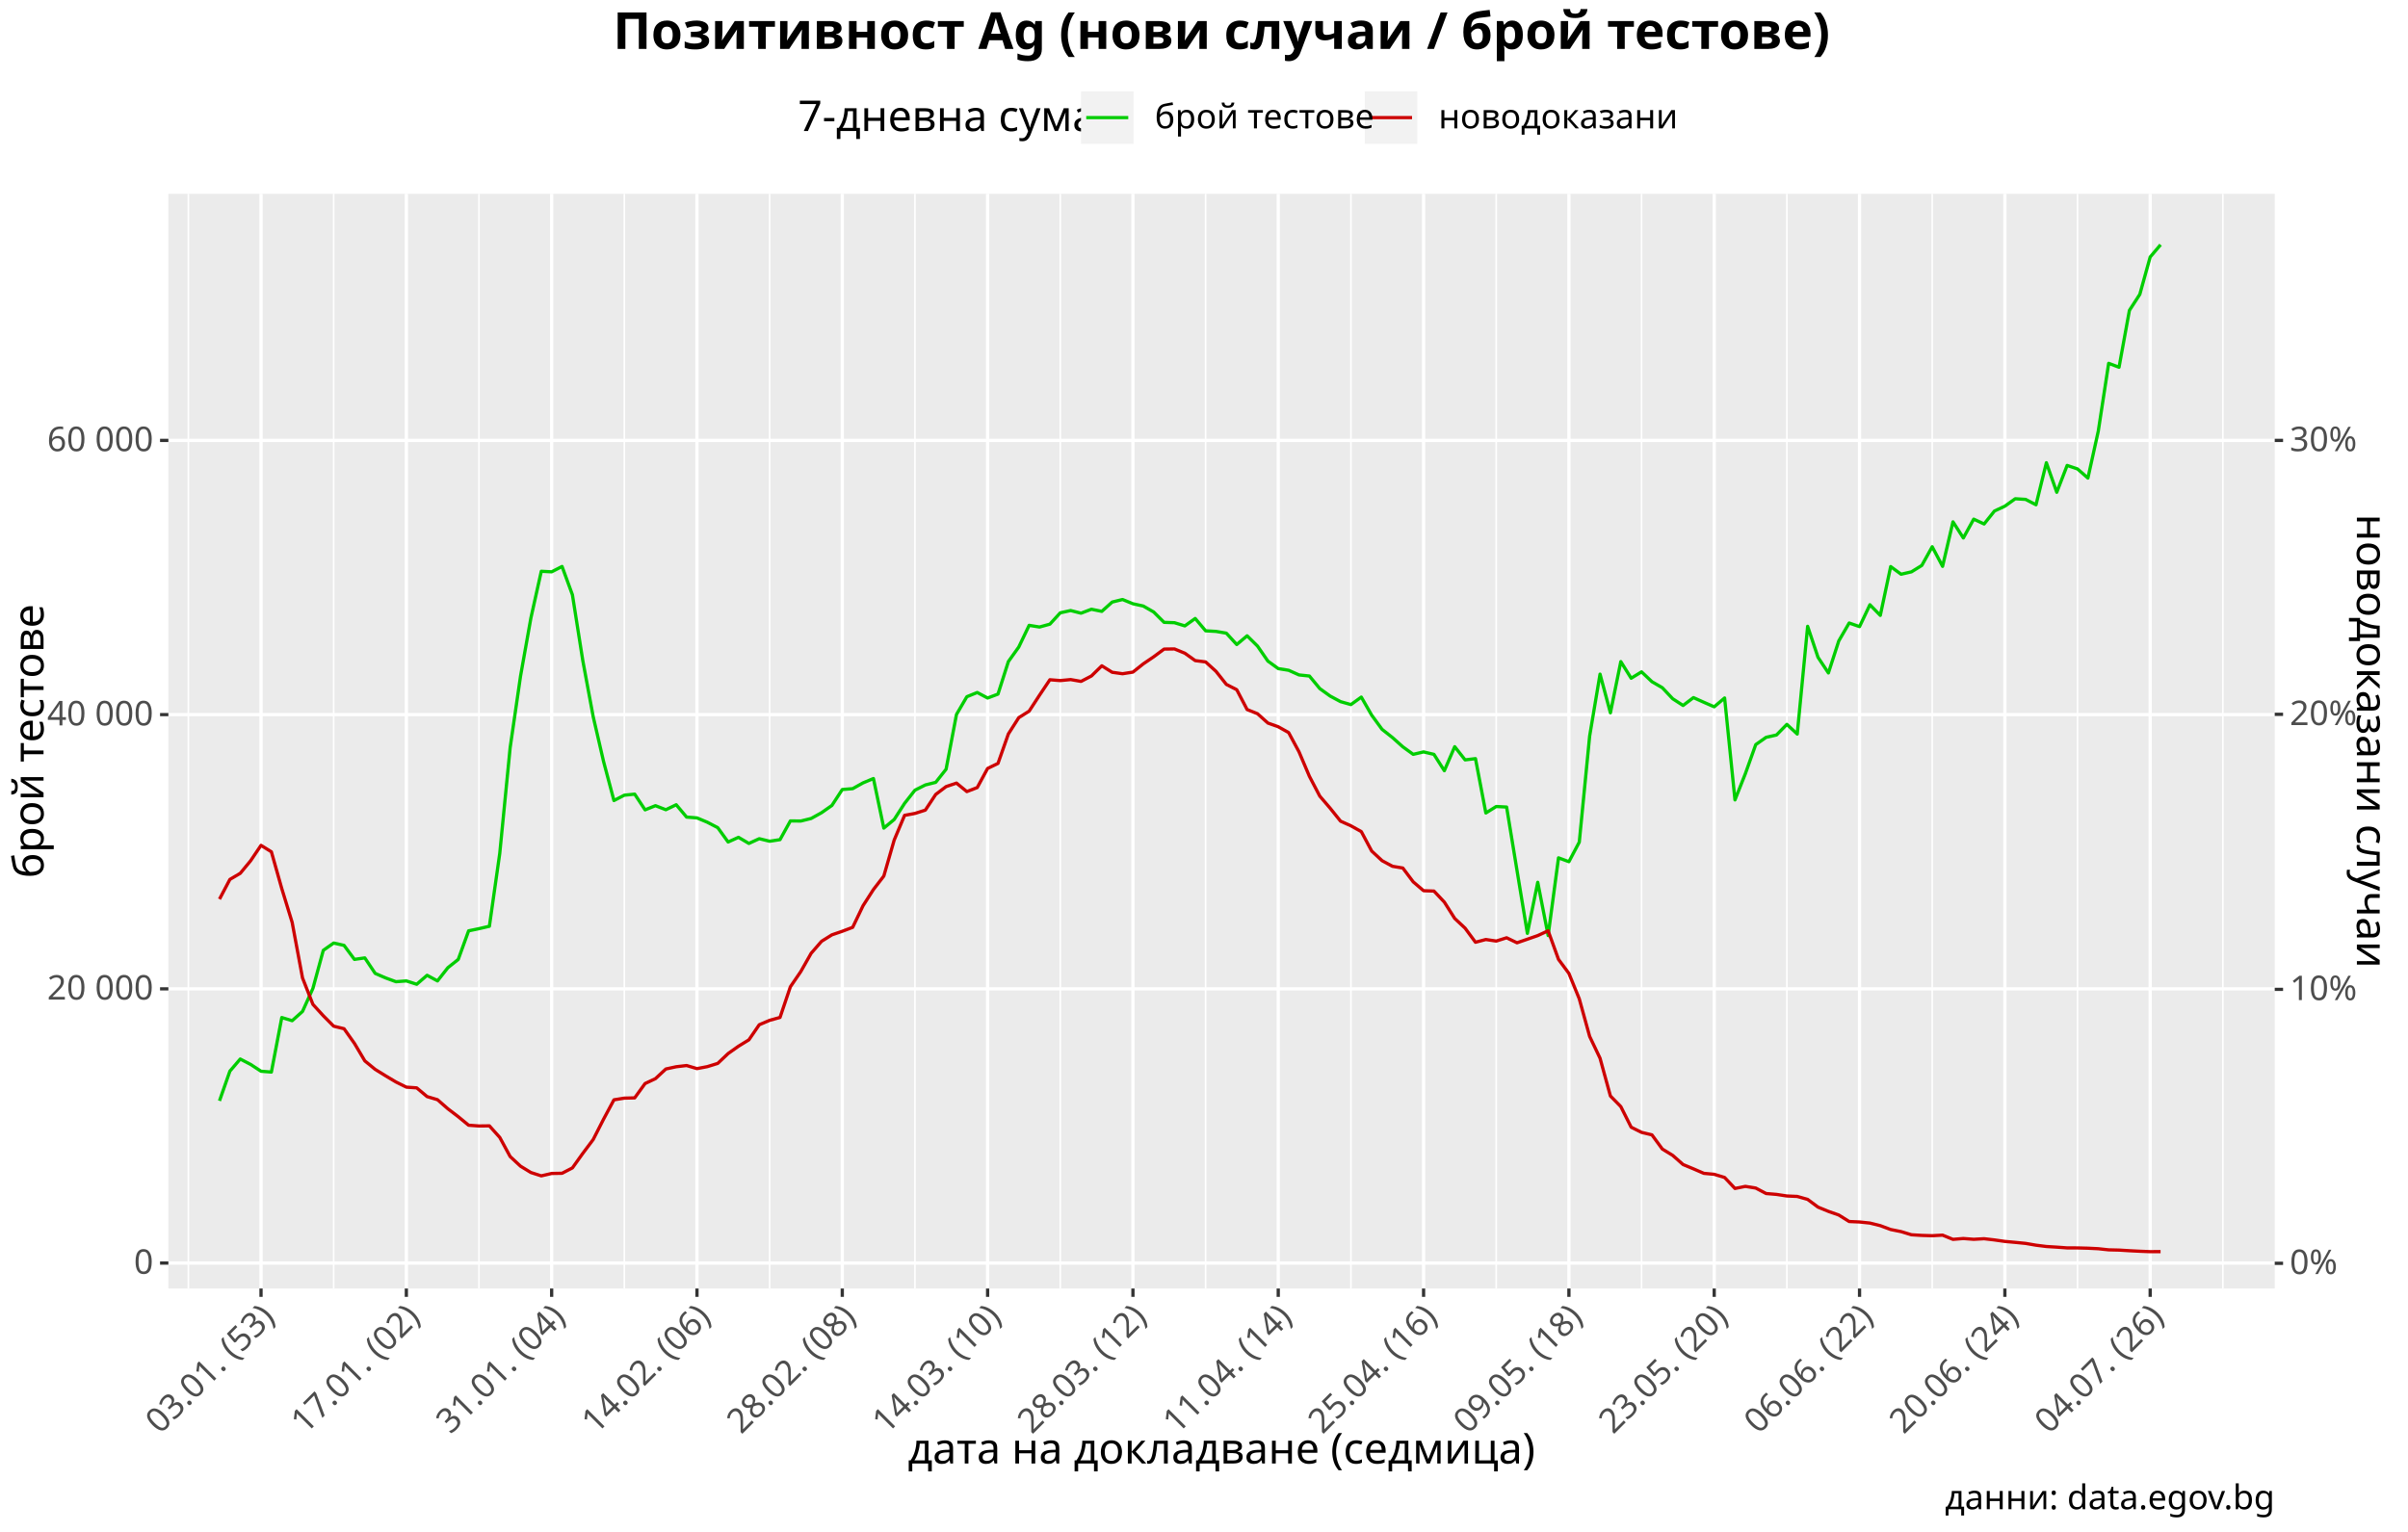
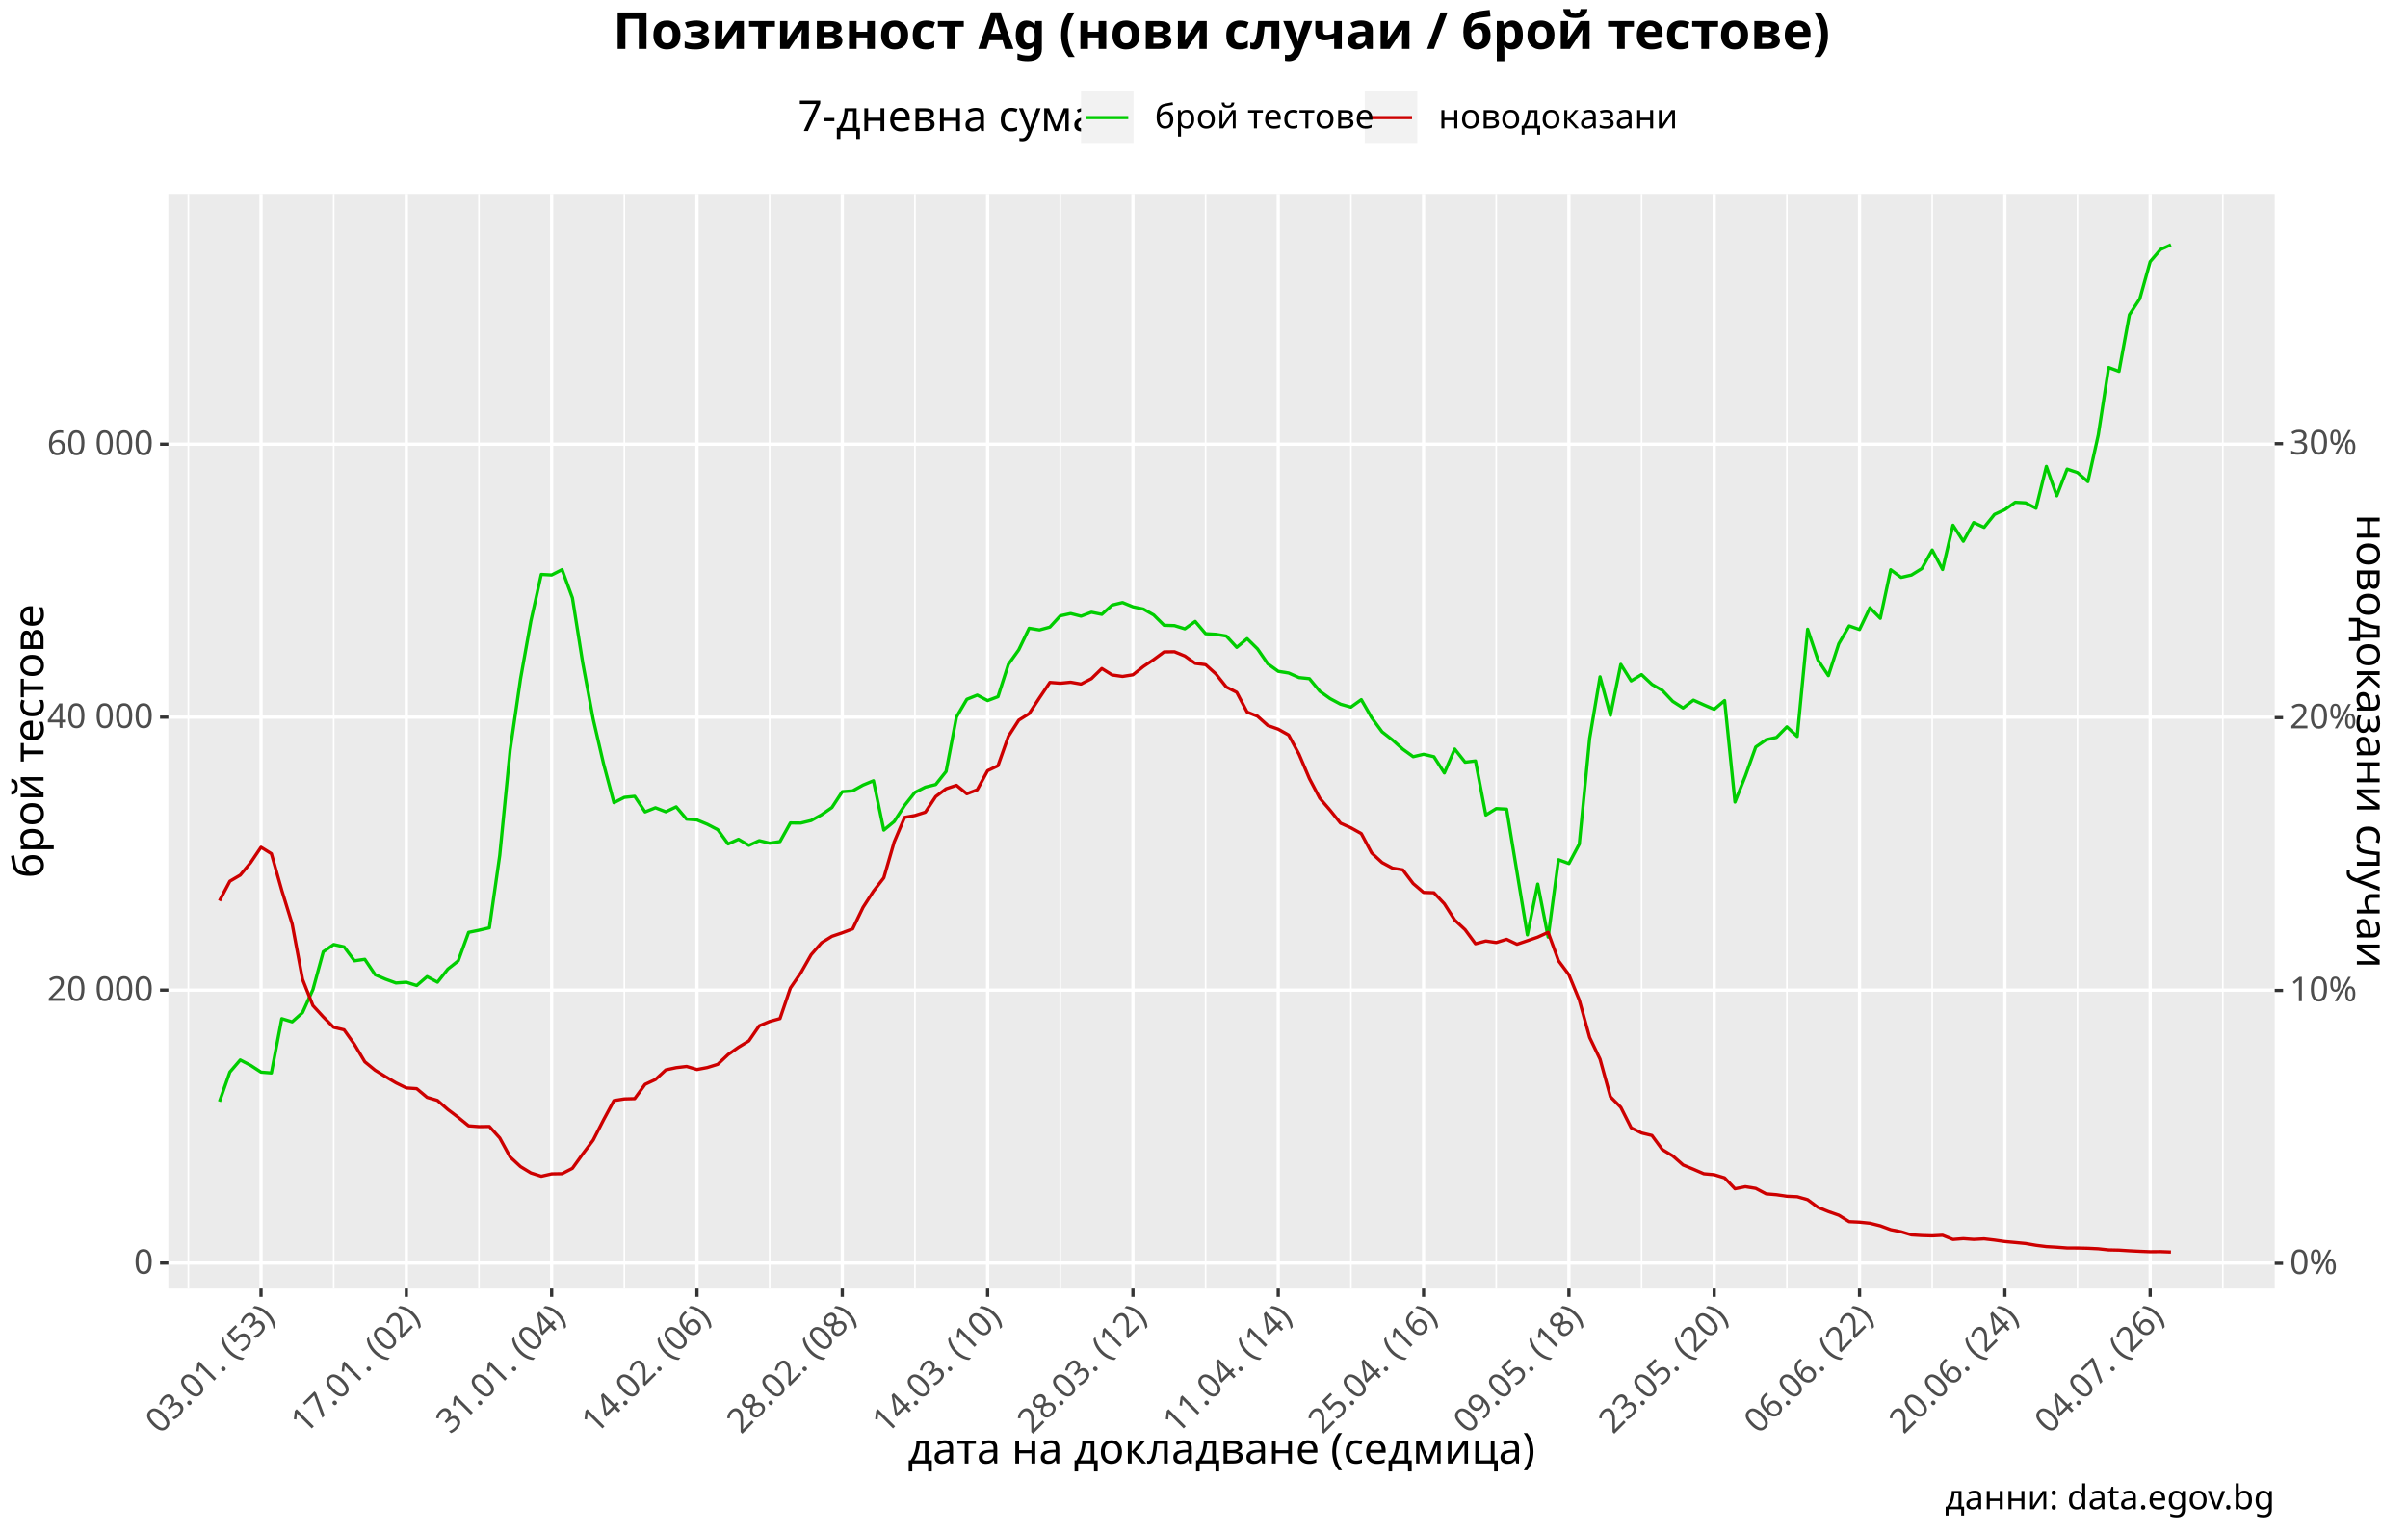
<svg xmlns="http://www.w3.org/2000/svg" class="svglite" viewBox="0 0 792.00 504.00">
  <defs>
    <style type="text/css">
    .svglite line, .svglite polyline, .svglite polygon, .svglite path, .svglite rect, .svglite circle {
      fill: none;
      stroke: #000000;
      stroke-linecap: round;
      stroke-linejoin: round;
      stroke-miterlimit: 10.00;
    }
  </style>
  </defs>
  <rect width="100%" height="100%" style="stroke: none; fill: #FFFFFF;" />
  <defs>
    <clipPath id="cpMC4wMHw3OTIuMDB8MC4wMHw1MDQuMDA=">
      <rect x="0.00" y="0.00" width="792.00" height="504.00" />
    </clipPath>
  </defs>
  <g clip-path="url(#cpMC4wMHw3OTIuMDB8MC4wMHw1MDQuMDA=)">
    <rect x="-0" y="-0" width="792.00" height="504.00" style="stroke-width: 1.07; stroke: #FFFFFF; fill: #FFFFFF;" />
  </g>
  <defs>
    <clipPath id="cpNTUuMzh8NzQ4LjE3fDYzLjc3fDQyMy45Mg==">
      <rect x="55.38" y="63.77" width="692.79" height="360.15" />
    </clipPath>
  </defs>
  <g clip-path="url(#cpNTUuMzh8NzQ4LjE3fDYzLjc3fDQyMy45Mg==)">
    <rect x="55.38" y="63.77" width="692.79" height="360.15" style="stroke-width: 1.07; stroke: none; fill: #EBEBEB;" />
    <polyline points="61.95,423.92 61.95,63.77 " style="stroke-width: 0.53; stroke: #FFFFFF; stroke-linecap: butt;" />
    <polyline points="109.75,423.92 109.75,63.77 " style="stroke-width: 0.53; stroke: #FFFFFF; stroke-linecap: butt;" />
    <polyline points="157.54,423.92 157.54,63.77 " style="stroke-width: 0.53; stroke: #FFFFFF; stroke-linecap: butt;" />
    <polyline points="205.34,423.92 205.34,63.77 " style="stroke-width: 0.53; stroke: #FFFFFF; stroke-linecap: butt;" />
    <polyline points="253.14,423.92 253.14,63.77 " style="stroke-width: 0.53; stroke: #FFFFFF; stroke-linecap: butt;" />
    <polyline points="300.93,423.92 300.93,63.77 " style="stroke-width: 0.53; stroke: #FFFFFF; stroke-linecap: butt;" />
    <polyline points="348.73,423.92 348.73,63.77 " style="stroke-width: 0.53; stroke: #FFFFFF; stroke-linecap: butt;" />
    <polyline points="396.53,423.92 396.53,63.77 " style="stroke-width: 0.53; stroke: #FFFFFF; stroke-linecap: butt;" />
    <polyline points="444.32,423.92 444.32,63.77 " style="stroke-width: 0.53; stroke: #FFFFFF; stroke-linecap: butt;" />
    <polyline points="492.12,423.92 492.12,63.77 " style="stroke-width: 0.53; stroke: #FFFFFF; stroke-linecap: butt;" />
    <polyline points="539.91,423.92 539.91,63.77 " style="stroke-width: 0.53; stroke: #FFFFFF; stroke-linecap: butt;" />
    <polyline points="587.71,423.92 587.71,63.77 " style="stroke-width: 0.53; stroke: #FFFFFF; stroke-linecap: butt;" />
    <polyline points="635.51,423.92 635.51,63.77 " style="stroke-width: 0.53; stroke: #FFFFFF; stroke-linecap: butt;" />
    <polyline points="683.30,423.92 683.30,63.77 " style="stroke-width: 0.53; stroke: #FFFFFF; stroke-linecap: butt;" />
    <polyline points="731.10,423.92 731.10,63.77 " style="stroke-width: 0.53; stroke: #FFFFFF; stroke-linecap: butt;" />
    <polyline points="55.38,415.54 748.17,415.54 " style="stroke-width: 1.07; stroke: #FFFFFF; stroke-linecap: butt;" />
-     <polyline points="55.38,325.33 748.17,325.33 " style="stroke-width: 1.07; stroke: #FFFFFF; stroke-linecap: butt;" />
-     <polyline points="55.38,235.11 748.17,235.11 " style="stroke-width: 1.07; stroke: #FFFFFF; stroke-linecap: butt;" />
-     <polyline points="55.38,144.90 748.17,144.90 " style="stroke-width: 1.07; stroke: #FFFFFF; stroke-linecap: butt;" />
+     <polyline points="55.38,325.74 748.17,325.74 " style="stroke-width: 1.07; stroke: #FFFFFF; stroke-linecap: butt;" />
+     <polyline points="55.38,235.94 748.17,235.94 " style="stroke-width: 1.07; stroke: #FFFFFF; stroke-linecap: butt;" />
+     <polyline points="55.38,146.14 748.17,146.14 " style="stroke-width: 1.07; stroke: #FFFFFF; stroke-linecap: butt;" />
    <polyline points="85.85,423.92 85.85,63.77 " style="stroke-width: 1.07; stroke: #FFFFFF; stroke-linecap: butt;" />
    <polyline points="133.65,423.92 133.65,63.77 " style="stroke-width: 1.07; stroke: #FFFFFF; stroke-linecap: butt;" />
    <polyline points="181.44,423.92 181.44,63.77 " style="stroke-width: 1.07; stroke: #FFFFFF; stroke-linecap: butt;" />
    <polyline points="229.24,423.92 229.24,63.77 " style="stroke-width: 1.07; stroke: #FFFFFF; stroke-linecap: butt;" />
    <polyline points="277.03,423.92 277.03,63.77 " style="stroke-width: 1.07; stroke: #FFFFFF; stroke-linecap: butt;" />
    <polyline points="324.83,423.92 324.83,63.77 " style="stroke-width: 1.07; stroke: #FFFFFF; stroke-linecap: butt;" />
    <polyline points="372.63,423.92 372.63,63.77 " style="stroke-width: 1.07; stroke: #FFFFFF; stroke-linecap: butt;" />
    <polyline points="420.42,423.92 420.42,63.77 " style="stroke-width: 1.07; stroke: #FFFFFF; stroke-linecap: butt;" />
    <polyline points="468.22,423.92 468.22,63.77 " style="stroke-width: 1.07; stroke: #FFFFFF; stroke-linecap: butt;" />
    <polyline points="516.02,423.92 516.02,63.77 " style="stroke-width: 1.07; stroke: #FFFFFF; stroke-linecap: butt;" />
    <polyline points="563.81,423.92 563.81,63.77 " style="stroke-width: 1.07; stroke: #FFFFFF; stroke-linecap: butt;" />
    <polyline points="611.61,423.92 611.61,63.77 " style="stroke-width: 1.07; stroke: #FFFFFF; stroke-linecap: butt;" />
    <polyline points="659.41,423.92 659.41,63.77 " style="stroke-width: 1.07; stroke: #FFFFFF; stroke-linecap: butt;" />
    <polyline points="707.20,423.92 707.20,63.77 " style="stroke-width: 1.07; stroke: #FFFFFF; stroke-linecap: butt;" />
-     <polyline points="72.19,362.18 75.61,352.41 79.02,348.42 82.43,350.20 85.85,352.44 89.26,352.71 92.68,334.77 96.09,335.81 99.50,332.76 102.92,325.17 106.33,312.66 109.75,310.26 113.16,311.03 116.58,315.64 119.99,315.15 123.40,320.25 126.82,321.73 130.23,322.98 133.65,322.72 137.06,323.82 140.47,320.87 143.89,322.72 147.30,318.38 150.72,315.65 154.13,306.24 157.54,305.53 160.96,304.74 164.37,280.78 167.79,245.98 171.20,222.47 174.61,203.34 178.03,187.95 181.44,188.13 184.86,186.37 188.27,195.69 191.68,217.31 195.10,235.77 198.51,250.52 201.93,263.38 205.34,261.62 208.75,261.27 212.17,266.44 215.58,265.07 219.00,266.40 222.41,264.76 225.82,268.82 229.24,269.09 232.65,270.52 236.07,272.30 239.48,277.02 242.89,275.48 246.31,277.49 249.72,275.93 253.14,276.77 256.55,276.24 259.96,270.08 263.38,270.12 266.79,269.28 270.21,267.38 273.62,264.99 277.03,259.75 280.45,259.47 283.86,257.57 287.28,256.14 290.69,272.45 294.10,269.62 297.52,264.31 300.93,259.97 304.35,258.25 307.76,257.39 311.17,253.08 314.59,235.06 318.00,229.22 321.42,227.83 324.83,229.65 328.24,228.36 331.66,217.65 335.07,212.88 338.49,205.74 341.90,206.29 345.31,205.35 348.73,201.62 352.14,200.87 355.56,201.74 358.97,200.44 362.39,201.14 365.80,198.08 369.21,197.24 372.63,198.64 376.04,199.39 379.46,201.35 382.87,204.75 386.28,204.87 389.70,205.92 393.11,203.48 396.53,207.54 399.94,207.73 403.35,208.31 406.77,212.05 410.18,209.18 413.60,212.56 417.01,217.50 420.42,219.97 423.84,220.52 427.25,222.05 430.67,222.41 434.08,226.54 437.49,229.00 440.91,230.84 444.32,231.81 447.74,229.34 451.15,235.29 454.56,239.95 457.98,242.65 461.39,245.70 464.81,248.18 468.22,247.38 471.63,248.19 475.05,253.56 478.46,245.66 481.88,250.00 485.29,249.59 488.70,267.47 492.12,265.34 495.53,265.52 498.95,286.39 502.36,307.07 505.77,290.28 509.19,307.80 512.60,282.23 516.02,283.50 519.43,277.06 522.84,242.16 526.26,221.79 529.67,234.52 533.09,217.67 536.50,223.14 539.91,221.04 543.33,224.28 546.74,226.26 550.16,229.89 553.57,232.10 556.98,229.51 560.40,231.05 563.81,232.54 567.23,229.63 570.64,263.17 574.05,254.55 577.47,244.98 580.88,242.58 584.30,241.81 587.71,238.32 591.12,241.50 594.54,206.06 597.95,216.26 601.37,221.40 604.78,210.86 608.20,204.97 611.61,206.16 615.02,198.96 618.44,202.46 621.85,186.40 625.27,188.92 628.68,188.14 632.09,186.03 635.51,179.88 638.92,186.33 642.34,171.69 645.75,176.99 649.16,170.80 652.58,172.39 655.99,168.12 659.41,166.53 662.82,164.09 666.23,164.30 669.65,166.07 673.06,152.24 676.48,161.96 679.89,153.13 683.30,154.28 686.72,157.28 690.13,141.85 693.55,119.54 696.96,120.82 700.37,102.12 703.79,96.84 707.20,84.56 710.62,80.52 " style="stroke-width: 1.07; stroke: #00CD00; stroke-linecap: butt;" />
-     <polyline points="72.19,295.82 75.61,289.33 79.02,287.32 82.43,283.19 85.85,278.12 89.26,280.24 92.68,292.36 96.09,303.46 99.50,321.75 102.92,330.44 106.33,334.18 109.75,337.62 113.16,338.45 116.58,343.28 119.99,349.03 123.40,351.83 126.82,353.94 130.23,355.97 133.65,357.67 137.06,357.91 140.47,360.78 143.89,361.80 147.30,364.78 150.72,367.39 154.13,370.20 157.54,370.45 160.96,370.41 164.37,374.20 167.79,380.50 171.20,383.67 174.61,385.76 178.03,386.86 181.44,386.07 184.86,386.01 188.27,384.24 191.68,379.47 195.10,374.91 198.51,368.22 201.93,361.84 205.34,361.29 208.75,361.20 212.17,356.48 215.58,354.88 219.00,351.70 222.41,350.96 225.82,350.56 229.24,351.58 232.65,350.92 236.07,349.86 239.48,346.62 242.89,344.21 246.31,342.11 249.72,337.14 253.14,335.69 256.55,334.74 259.96,324.65 263.38,319.65 266.79,313.63 270.21,309.69 273.62,307.56 277.03,306.39 280.45,305.09 283.86,297.98 287.28,292.65 290.69,288.22 294.10,276.39 297.52,268.25 300.93,267.62 304.35,266.53 307.76,261.37 311.17,258.79 314.59,257.64 318.00,260.43 321.42,259.11 324.83,252.81 328.24,251.17 331.66,241.46 335.07,236.12 338.49,233.96 341.90,228.72 345.31,223.64 348.73,223.91 352.14,223.58 355.56,224.18 358.97,222.40 362.39,219.05 365.80,221.18 369.21,221.66 372.63,221.12 376.04,218.40 379.46,216.08 382.87,213.55 386.28,213.50 389.70,214.91 393.11,217.34 396.53,217.77 399.94,220.86 403.35,225.17 406.77,226.91 410.18,233.44 413.60,234.81 417.01,237.88 420.42,239.10 423.84,241.02 427.25,247.36 430.67,255.41 434.08,261.92 437.49,265.90 440.91,270.16 444.32,271.69 447.74,273.60 451.15,279.99 454.56,283.16 457.98,285.01 461.39,285.58 464.81,290.13 468.22,293.05 471.63,293.16 475.05,296.79 478.46,302.17 481.88,305.37 485.29,310.00 488.70,309.10 492.12,309.61 495.53,308.53 498.95,310.18 502.36,309.00 505.77,307.81 509.19,306.23 512.60,315.64 516.02,320.25 519.43,328.62 522.84,340.98 526.26,348.16 529.67,360.58 533.09,364.07 536.50,370.85 539.91,372.55 543.33,373.37 546.74,378.03 550.16,380.12 553.57,383.13 556.98,384.55 560.40,386.03 563.81,386.35 567.23,387.39 570.64,391.00 574.05,390.32 577.47,390.87 580.88,392.67 584.30,392.96 587.71,393.48 591.12,393.63 594.54,394.60 597.95,397.14 601.37,398.54 604.78,399.74 608.20,401.88 611.61,402.03 615.02,402.39 618.44,403.24 621.85,404.51 625.27,405.20 628.68,406.24 632.09,406.45 635.51,406.55 638.92,406.36 642.34,407.75 645.75,407.47 649.16,407.73 652.58,407.54 655.99,407.94 659.41,408.43 662.82,408.74 666.23,409.08 669.65,409.67 673.06,410.10 676.48,410.31 679.89,410.56 683.30,410.57 686.72,410.66 690.13,410.83 693.55,411.20 696.96,411.28 700.37,411.49 703.79,411.66 707.20,411.80 710.62,411.78 " style="stroke-width: 1.07; stroke: #CD0000; stroke-linecap: butt;" />
+     <polyline points="72.19,362.42 75.61,352.70 79.02,348.73 82.43,350.50 85.85,352.73 89.26,353.00 92.68,335.14 96.09,336.18 99.50,333.14 102.92,325.58 106.33,313.13 109.75,310.74 113.16,311.51 116.58,316.10 119.99,315.61 123.40,320.69 126.82,322.16 130.23,323.40 133.65,323.15 137.06,324.24 140.47,321.30 143.89,323.14 147.30,318.82 150.72,316.11 154.13,306.74 157.54,306.04 160.96,305.25 164.37,281.39 167.79,246.76 171.20,223.36 174.61,204.31 178.03,188.99 181.44,189.17 184.86,187.42 188.27,196.70 191.68,218.21 195.10,236.59 198.51,251.27 201.93,264.08 205.34,262.33 208.75,261.98 212.17,267.12 215.58,265.76 219.00,267.08 222.41,265.45 225.82,269.49 229.24,269.76 232.65,271.18 236.07,272.96 239.48,277.66 242.89,276.13 246.31,278.12 249.72,276.57 253.14,277.41 256.55,276.88 259.96,270.75 263.38,270.78 266.79,269.95 270.21,268.06 273.62,265.68 277.03,260.46 280.45,260.19 283.86,258.29 287.28,256.87 290.69,273.10 294.10,270.28 297.52,265.00 300.93,260.69 304.35,258.97 307.76,258.11 311.17,253.82 314.59,235.89 318.00,230.07 321.42,228.69 324.83,230.50 328.24,229.21 331.66,218.56 335.07,213.80 338.49,206.70 341.90,207.25 345.31,206.32 348.73,202.60 352.14,201.85 355.56,202.72 358.97,201.43 362.39,202.12 365.80,199.07 369.21,198.24 372.63,199.64 376.04,200.38 379.46,202.33 382.87,205.72 386.28,205.83 389.70,206.89 393.11,204.45 396.53,208.49 399.94,208.69 403.35,209.26 406.77,212.98 410.18,210.12 413.60,213.49 417.01,218.41 420.42,220.87 423.84,221.42 427.25,222.93 430.67,223.29 434.08,227.41 437.49,229.85 440.91,231.68 444.32,232.65 447.74,230.19 451.15,236.12 454.56,240.76 457.98,243.44 461.39,246.48 464.81,248.95 468.22,248.15 471.63,248.96 475.05,254.30 478.46,246.43 481.88,250.76 485.29,250.35 488.70,268.15 492.12,266.03 495.53,266.21 498.95,286.98 502.36,307.57 505.77,290.86 509.19,308.30 512.60,282.84 516.02,284.11 519.43,277.69 522.84,242.95 526.26,222.68 529.67,235.35 533.09,218.58 536.50,224.02 539.91,221.94 543.33,225.16 546.74,227.13 550.16,230.75 553.57,232.94 556.98,230.36 560.40,231.90 563.81,233.38 567.23,230.49 570.64,263.87 574.05,255.29 577.47,245.76 580.88,243.37 584.30,242.61 587.71,239.13 591.12,242.29 594.54,207.02 597.95,217.18 601.37,222.29 604.78,211.80 608.20,205.93 611.61,207.12 615.02,199.95 618.44,203.43 621.85,187.45 625.27,189.96 628.68,189.19 632.09,187.08 635.51,180.96 638.92,187.38 642.34,172.81 645.75,178.08 649.16,171.92 652.58,173.51 655.99,169.25 659.41,167.67 662.82,165.25 666.23,165.45 669.65,167.22 673.06,153.45 676.48,163.13 679.89,154.33 683.30,155.48 686.72,158.46 690.13,143.11 693.55,120.90 696.96,122.17 700.37,103.56 703.79,98.30 707.20,86.07 710.62,82.06 714.03,80.52 " style="stroke-width: 1.07; stroke: #00CD00; stroke-linecap: butt;" />
+     <polyline points="72.19,296.36 75.61,289.91 79.02,287.91 82.43,283.80 85.85,278.74 89.26,280.86 92.68,292.92 96.09,303.97 99.50,322.18 102.92,330.83 106.33,334.56 109.75,337.98 113.16,338.80 116.58,343.61 119.99,349.33 123.40,352.12 126.82,354.23 130.23,356.25 133.65,357.94 137.06,358.17 140.47,361.03 143.89,362.04 147.30,365.02 150.72,367.61 154.13,370.40 157.54,370.66 160.96,370.61 164.37,374.39 167.79,380.66 171.20,383.82 174.61,385.90 178.03,386.99 181.44,386.21 184.86,386.15 188.27,384.39 191.68,379.64 195.10,375.10 198.51,368.44 201.93,362.09 205.34,361.54 208.75,361.45 212.17,356.75 215.58,355.16 219.00,351.99 222.41,351.26 225.82,350.86 229.24,351.87 232.65,351.22 236.07,350.16 239.48,346.94 242.89,344.54 246.31,342.45 249.72,337.49 253.14,336.06 256.55,335.11 259.96,325.07 263.38,320.09 266.79,314.10 270.21,310.17 273.62,308.05 277.03,306.89 280.45,305.60 283.86,298.52 287.28,293.21 290.69,288.81 294.10,277.03 297.52,268.92 300.93,268.30 304.35,267.21 307.76,262.07 311.17,259.51 314.59,258.37 318.00,261.15 321.42,259.83 324.83,253.55 328.24,251.92 331.66,242.25 335.07,236.94 338.49,234.79 341.90,229.57 345.31,224.52 348.73,224.79 352.14,224.46 355.56,225.06 358.97,223.29 362.39,219.95 365.80,222.07 369.21,222.55 372.63,222.01 376.04,219.30 379.46,217.00 382.87,214.48 386.28,214.43 389.70,215.83 393.11,218.25 396.53,218.68 399.94,221.75 403.35,226.04 406.77,227.78 410.18,234.27 413.60,235.64 417.01,238.70 420.42,239.90 423.84,241.82 427.25,248.13 430.67,256.15 434.08,262.62 437.49,266.58 440.91,270.82 444.32,272.35 447.74,274.25 451.15,280.62 454.56,283.77 457.98,285.61 461.39,286.18 464.81,290.70 468.22,293.61 471.63,293.72 475.05,297.34 478.46,302.69 481.88,305.87 485.29,310.49 488.70,309.59 492.12,310.09 495.53,309.03 498.95,310.66 502.36,309.49 505.77,308.31 509.19,306.74 512.60,316.09 516.02,320.69 519.43,329.02 522.84,341.32 526.26,348.47 529.67,360.83 533.09,364.30 536.50,371.06 539.91,372.74 543.33,373.57 546.74,378.20 550.16,380.28 553.57,383.28 556.98,384.69 560.40,386.17 563.81,386.48 567.23,387.52 570.64,391.11 574.05,390.43 577.47,390.98 580.88,392.78 584.30,393.07 587.71,393.58 591.12,393.73 594.54,394.70 597.95,397.23 601.37,398.62 604.78,399.81 608.20,401.94 611.61,402.10 615.02,402.45 618.44,403.30 621.85,404.56 625.27,405.25 628.68,406.28 632.09,406.49 635.51,406.59 638.92,406.41 642.34,407.78 645.75,407.51 649.16,407.76 652.58,407.58 655.99,407.98 659.41,408.47 662.82,408.78 666.23,409.11 669.65,409.70 673.06,410.13 676.48,410.33 679.89,410.59 683.30,410.60 686.72,410.68 690.13,410.85 693.55,411.22 696.96,411.29 700.37,411.51 703.79,411.68 707.20,411.82 710.62,411.79 714.03,411.92 " style="stroke-width: 1.07; stroke: #CD0000; stroke-linecap: butt;" />
  </g>
  <g clip-path="url(#cpMC4wMHw3OTIuMDB8MC4wMHw1MDQuMDA=)">
    <text x="50.45" y="419.08" text-anchor="end" style="font-size: 11.20px; fill: #4D4D4D; font-family: Calibri;" textLength="5.67px" lengthAdjust="spacingAndGlyphs">0</text>
-     <text x="50.45" y="328.86" text-anchor="end" style="font-size: 11.20px; fill: #4D4D4D; font-family: Calibri;" textLength="30.90px" lengthAdjust="spacingAndGlyphs">20 000</text>
-     <text x="50.45" y="238.65" text-anchor="end" style="font-size: 11.20px; fill: #4D4D4D; font-family: Calibri;" textLength="30.90px" lengthAdjust="spacingAndGlyphs">40 000</text>
-     <text x="50.45" y="148.43" text-anchor="end" style="font-size: 11.20px; fill: #4D4D4D; font-family: Calibri;" textLength="30.90px" lengthAdjust="spacingAndGlyphs">60 000</text>
+     <text x="50.45" y="329.28" text-anchor="end" style="font-size: 11.20px; fill: #4D4D4D; font-family: Calibri;" textLength="30.90px" lengthAdjust="spacingAndGlyphs">20 000</text>
+     <text x="50.45" y="239.48" text-anchor="end" style="font-size: 11.20px; fill: #4D4D4D; font-family: Calibri;" textLength="30.90px" lengthAdjust="spacingAndGlyphs">40 000</text>
+     <text x="50.45" y="149.68" text-anchor="end" style="font-size: 11.20px; fill: #4D4D4D; font-family: Calibri;" textLength="30.90px" lengthAdjust="spacingAndGlyphs">60 000</text>
    <polyline points="52.64,415.54 55.38,415.54 " style="stroke-width: 1.07; stroke: #333333; stroke-linecap: butt;" />
-     <polyline points="52.64,325.33 55.38,325.33 " style="stroke-width: 1.07; stroke: #333333; stroke-linecap: butt;" />
-     <polyline points="52.64,235.11 55.38,235.11 " style="stroke-width: 1.07; stroke: #333333; stroke-linecap: butt;" />
-     <polyline points="52.64,144.90 55.38,144.90 " style="stroke-width: 1.07; stroke: #333333; stroke-linecap: butt;" />
+     <polyline points="52.64,325.74 55.38,325.74 " style="stroke-width: 1.07; stroke: #333333; stroke-linecap: butt;" />
+     <polyline points="52.64,235.94 55.38,235.94 " style="stroke-width: 1.07; stroke: #333333; stroke-linecap: butt;" />
+     <polyline points="52.64,146.14 55.38,146.14 " style="stroke-width: 1.07; stroke: #333333; stroke-linecap: butt;" />
    <polyline points="748.17,415.63 750.91,415.63 " style="stroke-width: 1.07; stroke: #333333; stroke-linecap: butt;" />
-     <polyline points="748.17,325.50 750.91,325.50 " style="stroke-width: 1.07; stroke: #333333; stroke-linecap: butt;" />
-     <polyline points="748.17,235.01 750.91,235.01 " style="stroke-width: 1.07; stroke: #333333; stroke-linecap: butt;" />
-     <polyline points="748.17,144.89 750.91,144.89 " style="stroke-width: 1.07; stroke: #333333; stroke-linecap: butt;" />
+     <polyline points="748.17,325.86 750.91,325.86 " style="stroke-width: 1.07; stroke: #333333; stroke-linecap: butt;" />
+     <polyline points="748.17,236.09 750.91,236.09 " style="stroke-width: 1.07; stroke: #333333; stroke-linecap: butt;" />
+     <polyline points="748.17,145.97 750.91,145.97 " style="stroke-width: 1.07; stroke: #333333; stroke-linecap: butt;" />
    <text x="753.10" y="419.16" style="font-size: 11.20px; fill: #4D4D4D; font-family: Calibri;" textLength="13.67px" lengthAdjust="spacingAndGlyphs">0%</text>
-     <text x="753.10" y="329.03" style="font-size: 11.20px; fill: #4D4D4D; font-family: Calibri;" textLength="19.35px" lengthAdjust="spacingAndGlyphs">10%</text>
-     <text x="753.10" y="238.55" style="font-size: 11.20px; fill: #4D4D4D; font-family: Calibri;" textLength="19.35px" lengthAdjust="spacingAndGlyphs">20%</text>
-     <text x="753.10" y="148.42" style="font-size: 11.20px; fill: #4D4D4D; font-family: Calibri;" textLength="19.35px" lengthAdjust="spacingAndGlyphs">30%</text>
+     <text x="753.10" y="329.39" style="font-size: 11.20px; fill: #4D4D4D; font-family: Calibri;" textLength="19.35px" lengthAdjust="spacingAndGlyphs">10%</text>
+     <text x="753.10" y="239.63" style="font-size: 11.20px; fill: #4D4D4D; font-family: Calibri;" textLength="19.35px" lengthAdjust="spacingAndGlyphs">20%</text>
+     <text x="753.10" y="149.50" style="font-size: 11.20px; fill: #4D4D4D; font-family: Calibri;" textLength="19.35px" lengthAdjust="spacingAndGlyphs">30%</text>
    <polyline points="85.85,426.66 85.85,423.92 " style="stroke-width: 1.07; stroke: #333333; stroke-linecap: butt;" />
    <polyline points="133.65,426.66 133.65,423.92 " style="stroke-width: 1.07; stroke: #333333; stroke-linecap: butt;" />
    <polyline points="181.44,426.66 181.44,423.92 " style="stroke-width: 1.07; stroke: #333333; stroke-linecap: butt;" />
    <polyline points="229.24,426.66 229.24,423.92 " style="stroke-width: 1.07; stroke: #333333; stroke-linecap: butt;" />
    <polyline points="277.03,426.66 277.03,423.92 " style="stroke-width: 1.07; stroke: #333333; stroke-linecap: butt;" />
    <polyline points="324.83,426.66 324.83,423.92 " style="stroke-width: 1.07; stroke: #333333; stroke-linecap: butt;" />
    <polyline points="372.63,426.66 372.63,423.92 " style="stroke-width: 1.07; stroke: #333333; stroke-linecap: butt;" />
    <polyline points="420.42,426.66 420.42,423.92 " style="stroke-width: 1.07; stroke: #333333; stroke-linecap: butt;" />
    <polyline points="468.22,426.66 468.22,423.92 " style="stroke-width: 1.07; stroke: #333333; stroke-linecap: butt;" />
    <polyline points="516.02,426.66 516.02,423.92 " style="stroke-width: 1.07; stroke: #333333; stroke-linecap: butt;" />
    <polyline points="563.81,426.66 563.81,423.92 " style="stroke-width: 1.07; stroke: #333333; stroke-linecap: butt;" />
    <polyline points="611.61,426.66 611.61,423.92 " style="stroke-width: 1.07; stroke: #333333; stroke-linecap: butt;" />
    <polyline points="659.41,426.66 659.41,423.92 " style="stroke-width: 1.07; stroke: #333333; stroke-linecap: butt;" />
    <polyline points="707.20,426.66 707.20,423.92 " style="stroke-width: 1.07; stroke: #333333; stroke-linecap: butt;" />
    <text transform="translate(90.85,433.85) rotate(-45)" text-anchor="end" style="font-size: 11.20px; fill: #4D4D4D; font-family: Calibri;" textLength="49.00px" lengthAdjust="spacingAndGlyphs">03.01. (53)</text>
    <text transform="translate(138.64,433.85) rotate(-45)" text-anchor="end" style="font-size: 11.20px; fill: #4D4D4D; font-family: Calibri;" textLength="49.00px" lengthAdjust="spacingAndGlyphs">17.01. (02)</text>
    <text transform="translate(186.44,433.85) rotate(-45)" text-anchor="end" style="font-size: 11.20px; fill: #4D4D4D; font-family: Calibri;" textLength="49.00px" lengthAdjust="spacingAndGlyphs">31.01. (04)</text>
    <text transform="translate(234.24,433.85) rotate(-45)" text-anchor="end" style="font-size: 11.20px; fill: #4D4D4D; font-family: Calibri;" textLength="49.00px" lengthAdjust="spacingAndGlyphs">14.02. (06)</text>
    <text transform="translate(282.03,433.85) rotate(-45)" text-anchor="end" style="font-size: 11.20px; fill: #4D4D4D; font-family: Calibri;" textLength="49.00px" lengthAdjust="spacingAndGlyphs">28.02. (08)</text>
    <text transform="translate(329.83,433.85) rotate(-45)" text-anchor="end" style="font-size: 11.20px; fill: #4D4D4D; font-family: Calibri;" textLength="49.00px" lengthAdjust="spacingAndGlyphs">14.03. (10)</text>
    <text transform="translate(377.63,433.85) rotate(-45)" text-anchor="end" style="font-size: 11.20px; fill: #4D4D4D; font-family: Calibri;" textLength="49.00px" lengthAdjust="spacingAndGlyphs">28.03. (12)</text>
    <text transform="translate(425.42,433.85) rotate(-45)" text-anchor="end" style="font-size: 11.20px; fill: #4D4D4D; font-family: Calibri;" textLength="49.00px" lengthAdjust="spacingAndGlyphs">11.04. (14)</text>
    <text transform="translate(473.22,433.85) rotate(-45)" text-anchor="end" style="font-size: 11.20px; fill: #4D4D4D; font-family: Calibri;" textLength="49.00px" lengthAdjust="spacingAndGlyphs">25.04. (16)</text>
    <text transform="translate(521.02,433.85) rotate(-45)" text-anchor="end" style="font-size: 11.20px; fill: #4D4D4D; font-family: Calibri;" textLength="49.00px" lengthAdjust="spacingAndGlyphs">09.05. (18)</text>
    <text transform="translate(568.81,433.85) rotate(-45)" text-anchor="end" style="font-size: 11.20px; fill: #4D4D4D; font-family: Calibri;" textLength="49.00px" lengthAdjust="spacingAndGlyphs">23.05. (20)</text>
    <text transform="translate(616.61,433.85) rotate(-45)" text-anchor="end" style="font-size: 11.20px; fill: #4D4D4D; font-family: Calibri;" textLength="49.00px" lengthAdjust="spacingAndGlyphs">06.06. (22)</text>
    <text transform="translate(664.40,433.85) rotate(-45)" text-anchor="end" style="font-size: 11.20px; fill: #4D4D4D; font-family: Calibri;" textLength="49.00px" lengthAdjust="spacingAndGlyphs">20.06. (24)</text>
    <text transform="translate(712.20,433.85) rotate(-45)" text-anchor="end" style="font-size: 11.20px; fill: #4D4D4D; font-family: Calibri;" textLength="49.00px" lengthAdjust="spacingAndGlyphs">04.07. (26)</text>
    <text x="401.77" y="481.49" text-anchor="middle" style="font-size: 14.00px; font-family: Calibri;" textLength="181.99px" lengthAdjust="spacingAndGlyphs">дата на докладване (седмица)</text>
    <text transform="translate(14.32,243.84) rotate(-90)" text-anchor="middle" style="font-size: 14.00px; font-family: Calibri;" textLength="77.69px" lengthAdjust="spacingAndGlyphs">брой тестове</text>
    <text transform="translate(775.19,243.84) rotate(90)" text-anchor="middle" style="font-size: 14.00px; font-family: Calibri;" textLength="128.39px" lengthAdjust="spacingAndGlyphs">новодоказани случаи</text>
    <rect x="256.98" y="24.57" width="289.59" height="28.24" style="stroke-width: 1.07; stroke: none; fill: #FFFFFF;" />
    <text x="262.46" y="43.11" style="font-size: 14.00px; font-family: Calibri;" textLength="86.10px" lengthAdjust="spacingAndGlyphs">7-дневна сума</text>
    <rect x="355.54" y="30.05" width="17.28" height="17.28" style="stroke-width: 1.07; stroke: none; fill: #F2F2F2;" />
    <line x1="357.27" y1="38.69" x2="371.09" y2="38.69" style="stroke-width: 1.07; stroke: #00CD00; stroke-linecap: butt;" />
    <rect x="448.87" y="30.05" width="17.28" height="17.28" style="stroke-width: 1.07; stroke: none; fill: #F2F2F2;" />
    <line x1="450.60" y1="38.69" x2="464.43" y2="38.69" style="stroke-width: 1.07; stroke: #CD0000; stroke-linecap: butt;" />
    <text x="379.79" y="42.23" style="font-size: 11.20px; font-family: Calibri;" textLength="62.11px" lengthAdjust="spacingAndGlyphs">брой тестове</text>
    <text x="473.13" y="42.23" style="font-size: 11.20px; font-family: Calibri;" textLength="67.96px" lengthAdjust="spacingAndGlyphs">новодоказани</text>
    <text x="401.77" y="16.10" text-anchor="middle" style="font-size: 16.80px; font-weight: bold; font-family: Calibri;" textLength="326.91px" lengthAdjust="spacingAndGlyphs">Позитивност Ag (нови случаи / брой тестове)</text>
    <text x="748.17" y="496.53" text-anchor="end" style="font-size: 11.20px; font-family: Calibri;" textLength="94.05px" lengthAdjust="spacingAndGlyphs">данни: data.egov.bg</text>
  </g>
</svg>
